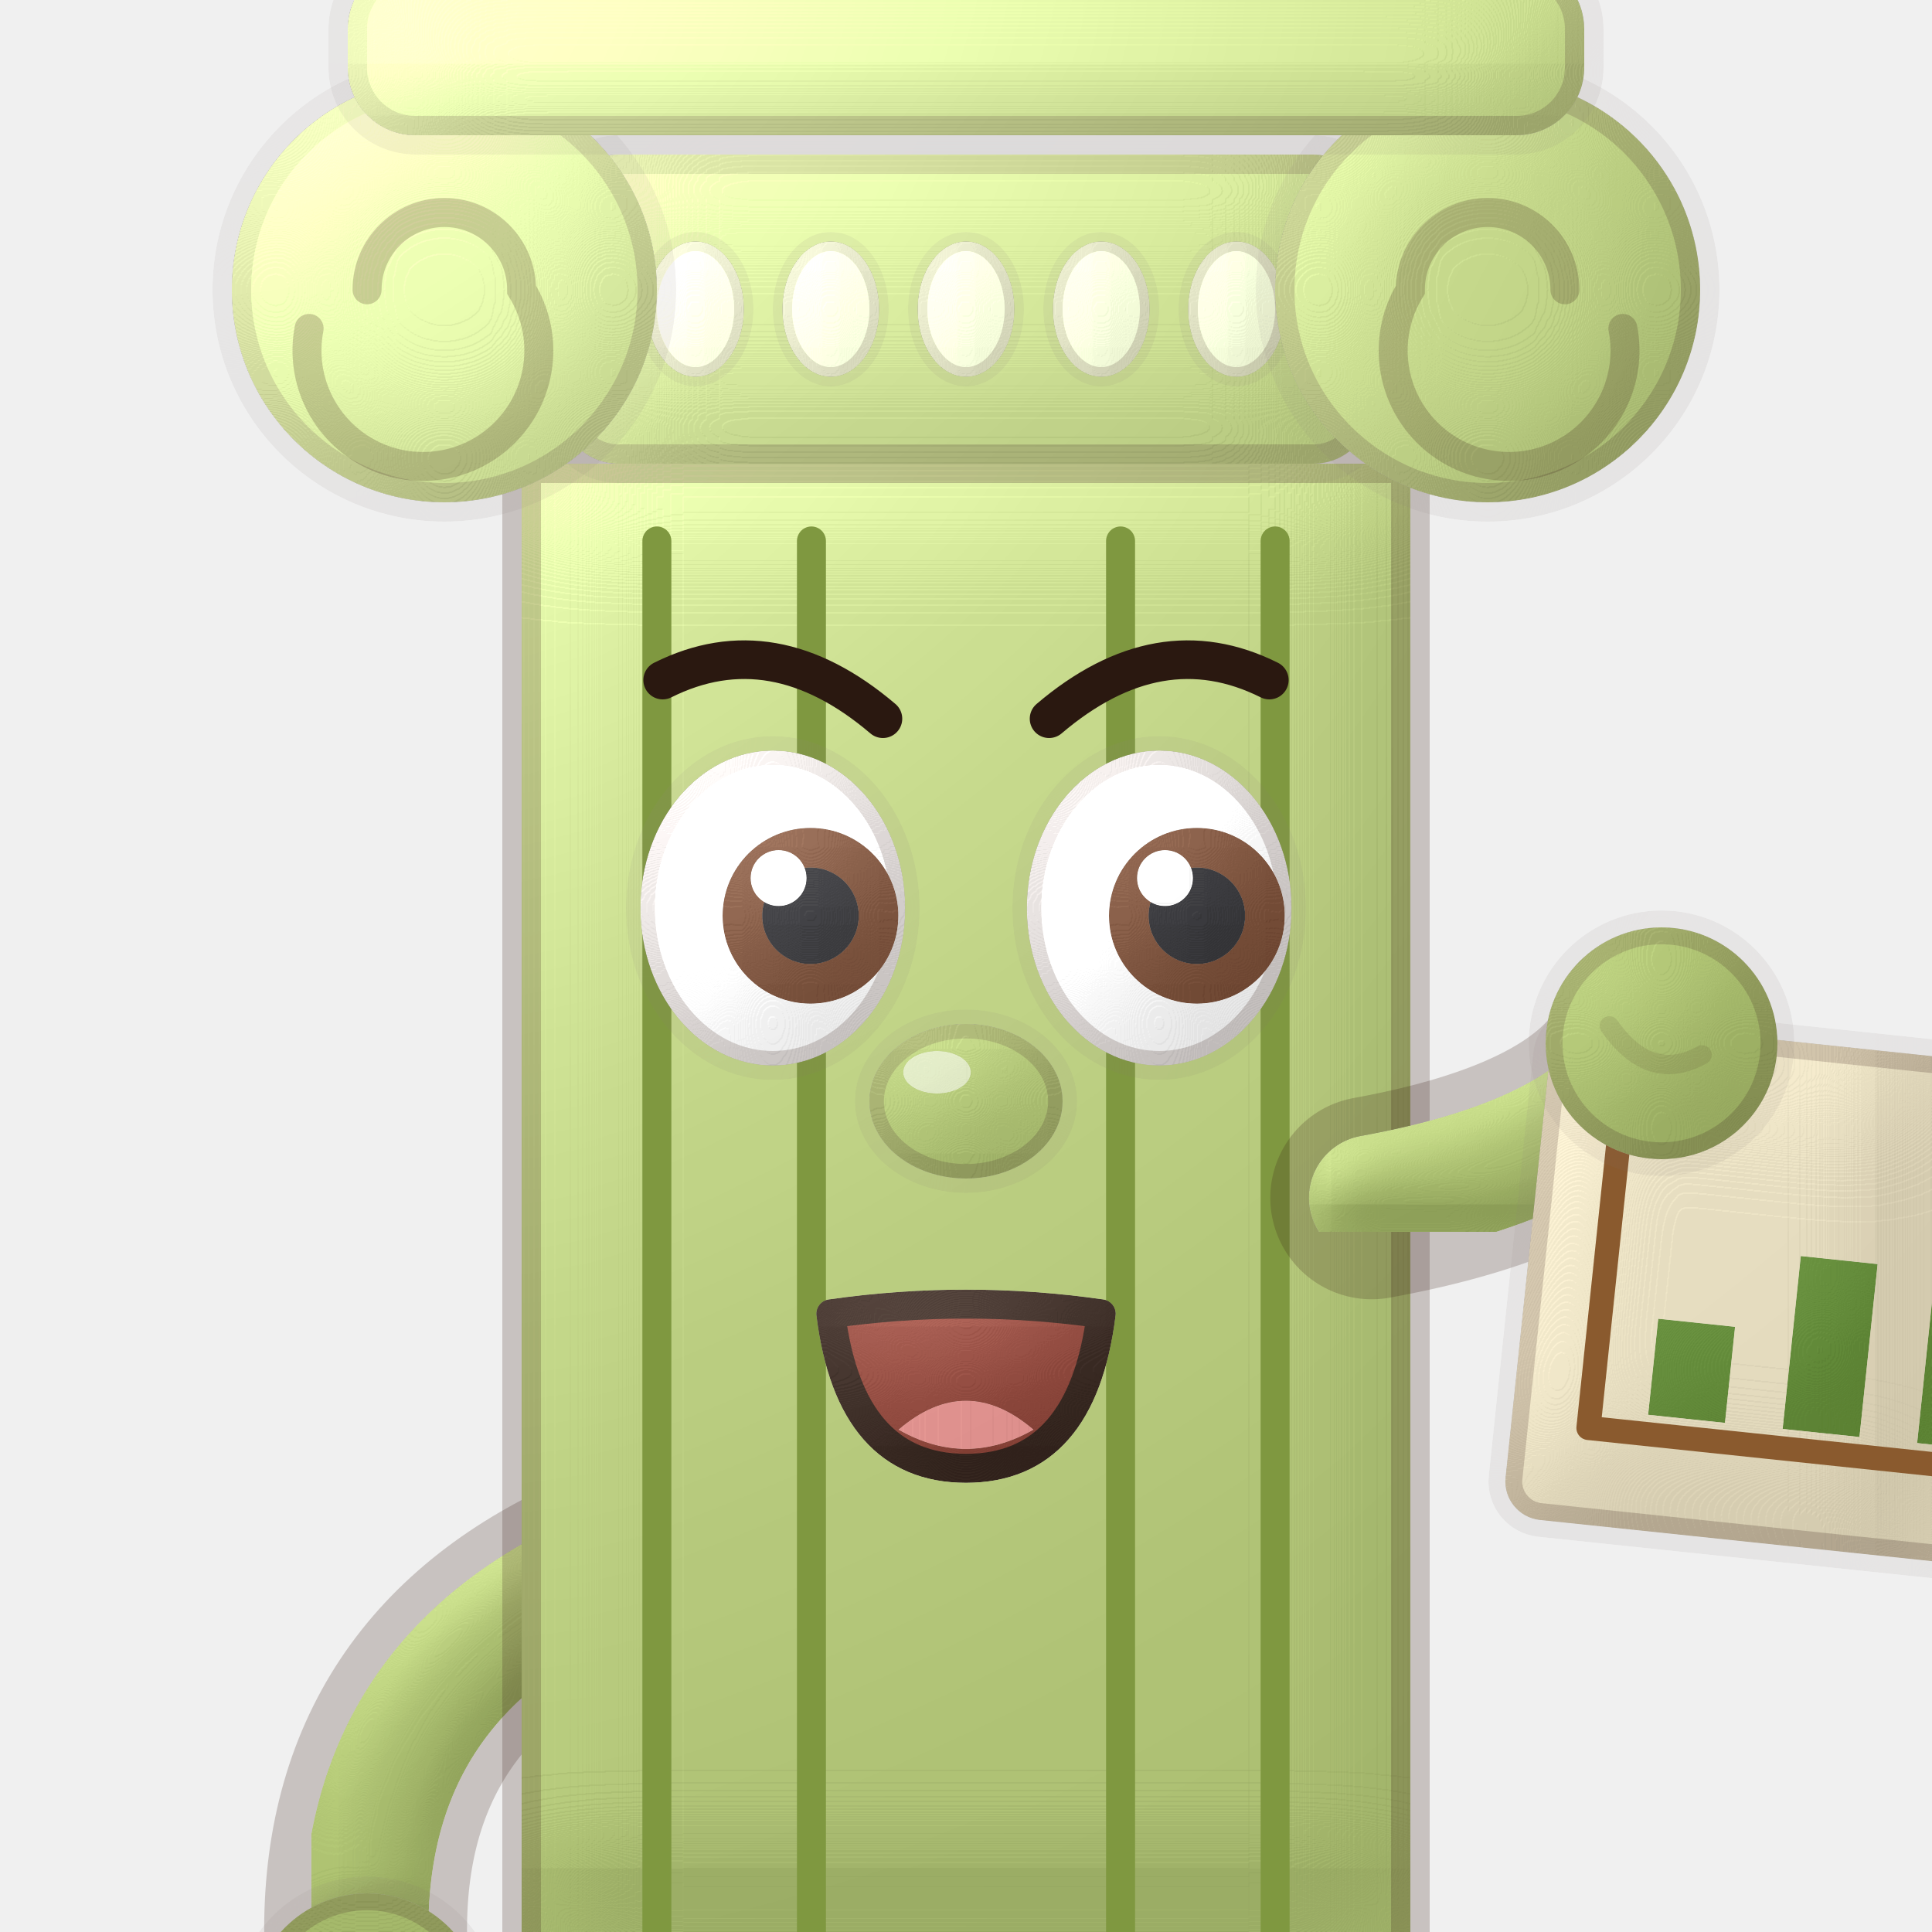
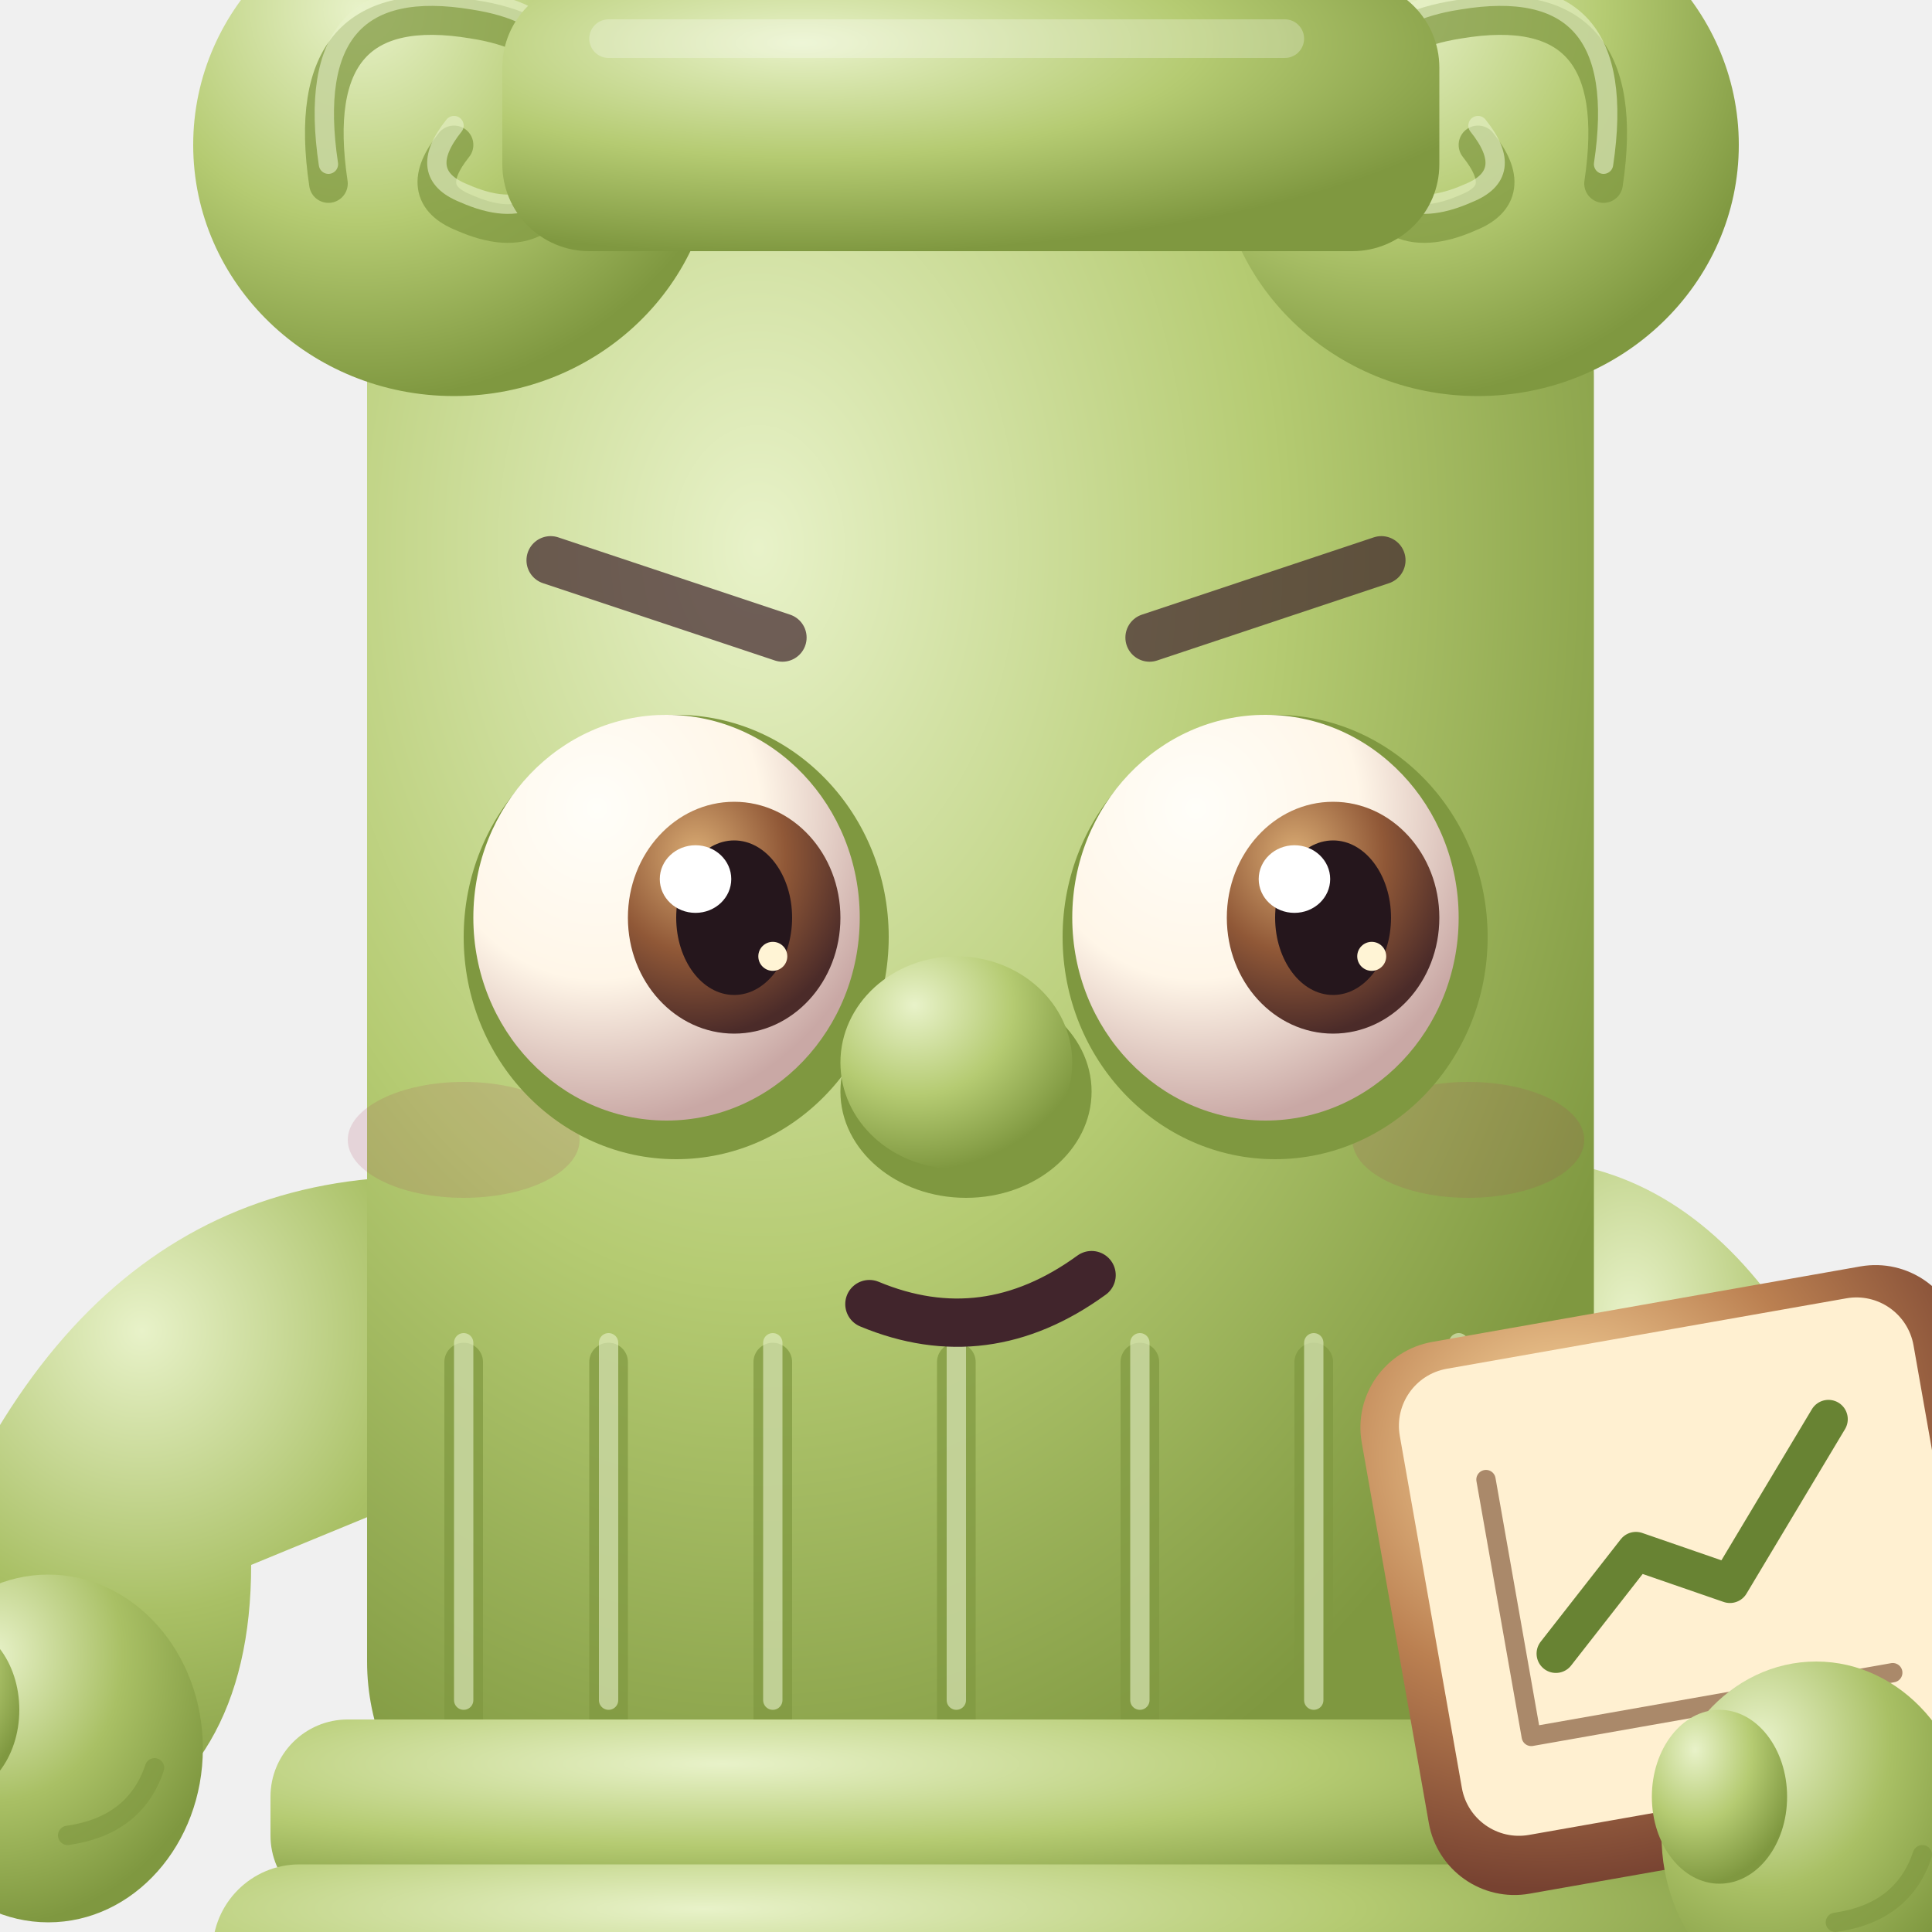
<svg xmlns="http://www.w3.org/2000/svg" viewBox="0 0 64 64" width="48" height="48" role="img" aria-label="Delphi, Analytics, running">
  <defs>
-     <filter id="sm-delphi-s" x="-50%" y="-50%" width="200%" height="200%">
-       <feGaussianBlur stdDeviation="6" />
-     </filter>
-     <filter id="sm-delphi-clay" x="-25%" y="-25%" width="150%" height="150%" color-interpolation-filters="sRGB">
-       <feGaussianBlur in="SourceAlpha" stdDeviation="7" result="b" />
-       <feDiffuseLighting in="b" surfaceScale="6" diffuseConstant="1.15" lighting-color="#fff" result="d">
-         <feDistantLight azimuth="235" elevation="48" />
-       </feDiffuseLighting>
-       <feComposite in="d" in2="SourceAlpha" operator="in" result="d2" />
-       <feBlend in="SourceGraphic" in2="d2" mode="multiply" result="m" />
-       <feSpecularLighting in="b" surfaceScale="6" specularConstant=".55" specularExponent="22" lighting-color="#fff" result="s">
-         <fePointLight x="40" y="20" z="260" />
-       </feSpecularLighting>
-       <feComposite in="s" in2="SourceAlpha" operator="in" result="s2" />
-       <feComposite in="m" in2="s2" operator="arithmetic" k2="1" k3=".85" result="lit" />
-       <feComposite in="lit" in2="SourceAlpha" operator="in" />
-     </filter>
-     <filter id="sm-delphi-tube" x="-25%" y="-25%" width="150%" height="150%" color-interpolation-filters="sRGB">
-       <feGaussianBlur in="SourceAlpha" stdDeviation="3" result="b" />
-       <feDiffuseLighting in="b" surfaceScale="4" diffuseConstant="1.15" lighting-color="#fff" result="d">
-         <feDistantLight azimuth="235" elevation="48" />
-       </feDiffuseLighting>
-       <feComposite in="d" in2="SourceAlpha" operator="in" result="d2" />
-       <feBlend in="SourceGraphic" in2="d2" mode="multiply" result="m" />
-       <feSpecularLighting in="b" surfaceScale="4" specularConstant=".55" specularExponent="22" lighting-color="#fff" result="s">
-         <fePointLight x="40" y="20" z="260" />
-       </feSpecularLighting>
-       <feComposite in="s" in2="SourceAlpha" operator="in" result="s2" />
-       <feComposite in="m" in2="s2" operator="arithmetic" k2="1" k3=".85" result="lit" />
-       <feComposite in="lit" in2="SourceAlpha" operator="in" />
-     </filter>
+     <radialGradient id="sm-delphi-clay" cx="32%" cy="23%" r="78%">
+       <stop offset="0" stop-color="#E8F2C9" />
+       <stop offset="0.54" stop-color="#B5CB72" />
+       <stop offset="1" stop-color="#7F9840" />
+     </radialGradient>
+     <radialGradient id="sm-delphi-arm" cx="32%" cy="23%" r="78%">
+       <stop offset="0" stop-color="#E8F2C9" />
+       <stop offset="0.54" stop-color="#A9C065" />
+       <stop offset="1" stop-color="#7F9840" />
+     </radialGradient>
+     <radialGradient id="sm-delphi-recess" cx="32%" cy="23%" r="78%">
+       <stop offset="0" stop-color="#7F9840" />
+       <stop offset="0.54" stop-color="#7F9840" />
+       <stop offset="1" stop-color="#594454" />
+     </radialGradient>
+     <radialGradient id="sm-delphi-boot" cx="32%" cy="23%" r="78%">
+       <stop offset="0" stop-color="#d39a69" />
+       <stop offset="0.54" stop-color="#966347" />
+       <stop offset="1" stop-color="#4a302d" />
+     </radialGradient>
+     <radialGradient id="sm-delphi-wood" cx="32%" cy="23%" r="78%">
+       <stop offset="0" stop-color="#ffe0a6" />
+       <stop offset="0.54" stop-color="#bb8051" />
+       <stop offset="1" stop-color="#774231" />
+     </radialGradient>
+     <radialGradient id="sm-delphi-gold" cx="32%" cy="23%" r="78%">
+       <stop offset="0" stop-color="#fff5bb" />
+       <stop offset="0.54" stop-color="#ebba54" />
+       <stop offset="1" stop-color="#aa612e" />
+     </radialGradient>
+     <radialGradient id="sm-delphi-red" cx="32%" cy="23%" r="78%">
+       <stop offset="0" stop-color="#ffb3a4" />
+       <stop offset="0.54" stop-color="#e47065" />
+       <stop offset="1" stop-color="#a53247" />
+     </radialGradient>
+     <radialGradient id="sm-delphi-white" cx="32%" cy="23%" r="78%">
+       <stop offset="0" stop-color="#fffef9" />
+       <stop offset="0.54" stop-color="#fff6e8" />
+       <stop offset="1" stop-color="#c9a8a5" />
+     </radialGradient>
+     <radialGradient id="sm-delphi-iris" cx="32%" cy="23%" r="78%">
+       <stop offset="0" stop-color="#d9ab73" />
+       <stop offset="0.54" stop-color="#905837" />
+       <stop offset="1" stop-color="#4b2b29" />
+     </radialGradient>
+     <radialGradient id="sm-delphi-floor">
+       <stop stop-color="#38252e" stop-opacity=".31" />
+       <stop offset=".55" stop-color="#483442" stop-opacity=".2" />
+       <stop offset="1" stop-color="#483442" stop-opacity="0" />
+     </radialGradient>
  </defs>
-   <g transform="scale(0.32) translate(-50 -76)">
-     <rect x="119" y="304" width="18" height="26" rx="6" fill="#A9C065" stroke="#3B2418" stroke-opacity=".22" stroke-width="3.5" filter="url(#sm-delphi-clay)" />
-     <rect x="163" y="304" width="18" height="26" rx="6" fill="#A9C065" stroke="#3B2418" stroke-opacity=".22" stroke-width="3.5" filter="url(#sm-delphi-clay)" />
-     <path d="M142 322 L116 322 L114 334 Q94 336 92 348 L92 352 L146 352 L146 338 Q146 328 142 322 Z" fill="#8A4E2B" stroke="#3B2418" stroke-opacity=".22" stroke-width="3.5" stroke-linejoin="round" filter="url(#sm-delphi-clay)" />
-     <path d="M146 348 L92 348 L92 355 L146 355 Z" fill="#5E3219" stroke="#3B2418" stroke-opacity=".22" stroke-width="3" stroke-linejoin="round" filter="url(#sm-delphi-clay)" />
-     <path d="M136 328 L122 334 M122 328 L136 334" fill="none" stroke="#E2B07A" stroke-width="2.5" stroke-linecap="round" stroke-linejoin="round" />
-     <path d="M158 322 L184 322 L186 334 Q206 336 208 348 L208 352 L154 352 L154 338 Q154 328 158 322 Z" fill="#8A4E2B" stroke="#3B2418" stroke-opacity=".22" stroke-width="3.5" stroke-linejoin="round" filter="url(#sm-delphi-clay)" />
-     <path d="M154 348 L208 348 L208 355 L154 355 Z" fill="#5E3219" stroke="#3B2418" stroke-opacity=".22" stroke-width="3" stroke-linejoin="round" filter="url(#sm-delphi-clay)" />
-     <path d="M164 328 L178 334 M178 328 L164 334" fill="none" stroke="#E2B07A" stroke-width="2.5" stroke-linecap="round" stroke-linejoin="round" />
-     <path d="M110 240 Q86 252 88 280" fill="none" stroke="#3B2418" stroke-opacity=".22" stroke-width="21" stroke-linecap="round" stroke-linejoin="round" />
-     <path d="M110 240 Q86 252 88 280" fill="none" stroke="#A9C065" stroke-width="13" stroke-linecap="round" stroke-linejoin="round" filter="url(#sm-delphi-tube)" />
-     <circle cx="88" cy="284" r="12" fill="#A9C065" stroke="#3B2418" stroke-opacity=".22" stroke-width="3.5" filter="url(#sm-delphi-clay)" />
-     <path d="M82.6 282.2 Q86.8 288.2 92.2 285.2" fill="none" stroke="#3B2418" stroke-opacity=".22" stroke-width="2" stroke-linecap="round" opacity=".5" />
-     <clipPath id="sm-delphi-c">
-       <path d="M104 124 L196 124 L196 284 L104 284 Z" />
-     </clipPath>
-     <path d="M104 124 L196 124 L196 284 L104 284 Z" fill="#B5CB72" filter="url(#sm-delphi-clay)" />
-     <g clip-path="url(#sm-delphi-c)">
-       <path d="M200 0 L340 0 L340 370 L196 370 Q230 200 200 0 Z" fill="#7F9840" opacity="0.32" filter="url(#sm-delphi-clay)" />
-       <path d="M0 0 L104 0 Q76 160 100 370 L0 370 Z" fill="#E8F2C9" opacity="0.4" filter="url(#sm-delphi-clay)" />
-       <path d="M118 132 L118 278 M134 132 L134 278 M166 132 L166 278 M182 132 L182 278" fill="none" stroke="#7F9840" stroke-width="3" stroke-linecap="round" stroke-linejoin="round" />
+   <g transform="scale(0.32) translate(-50 -63)">
+     <g transform="translate(119 302) rotate(-9) scale(1 1)">
+       <rect x="-13" y="-53" width="27" height="71" rx="13" fill="url(#sm-delphi-arm)" />
+       <path d="M-17-13Q-12-20 12-17Q23-17 21-6L20 23Q32 37 14 45H-27Q-45 44-42 29Q-41 12-22 11Z" fill="url(#sm-delphi-boot)" />
+       <path d="M-42 32Q-24 42 22 32Q27 46 12 47H-28Q-45 45-42 32Z" fill="#49302b" />
+       <path d="M-40 33Q-20 43 24 33" fill="none" stroke="#bd9169" stroke-width="2.7" stroke-linecap="round" stroke-linejoin="round" />
+       <path d="M-39 30Q-33 17-19 17M-15-10Q-4-15 13-10" fill="none" stroke="#f1bd89" stroke-width="3" opacity="0.55" stroke-linecap="round" stroke-linejoin="round" />
+       <ellipse cx="-15" cy="-3" rx="2.7" ry="2.7" fill="#3b2826" />
+       <ellipse cx="2" cy="-1" rx="2.7" ry="2.7" fill="#3b2826" />
+       <path d="M-15 -3l17 2" fill="none" stroke="#f4d3a6" stroke-width="2.5" stroke-linecap="round" stroke-linejoin="round" />
+       <ellipse cx="-17" cy="4" rx="2.7" ry="2.7" fill="#3b2826" />
+       <ellipse cx="0" cy="6" rx="2.7" ry="2.7" fill="#3b2826" />
+       <path d="M-17 4l17 2" fill="none" stroke="#f4d3a6" stroke-width="2.5" stroke-linecap="round" stroke-linejoin="round" />
+       <ellipse cx="-19" cy="11" rx="2.7" ry="2.7" fill="#3b2826" />
+       <ellipse cx="-2" cy="13" rx="2.7" ry="2.7" fill="#3b2826" />
+       <path d="M-19 11l17 2" fill="none" stroke="#f4d3a6" stroke-width="2.5" stroke-linecap="round" stroke-linejoin="round" />
+       <path d="M-10 17q-14 9-17 5M-10 17q8 4 10 11" fill="none" stroke="#dfad7d" stroke-width="2" opacity="0.7" stroke-linecap="round" stroke-linejoin="round" />
+       <path d="M-29 26l6 1m-9-5l4 1m36-3l5-1" fill="none" stroke="#d5a47a" stroke-width="1.5" opacity="0.65" stroke-linecap="round" stroke-linejoin="round" />
    </g>
-     <path d="M104 124 L196 124 L196 284 L104 284 Z" fill="none" stroke="#3B2418" stroke-opacity=".22" stroke-width="4" stroke-linecap="round" stroke-linejoin="round" />
-     <rect x="108" y="92" width="84" height="32" rx="6" fill="#B5CB72" stroke="#3B2418" stroke-opacity=".22" stroke-width="4" filter="url(#sm-delphi-clay)" />
-     <ellipse cx="122" cy="108" rx="5" ry="7" fill="#E8F2C9" stroke="#3B2418" stroke-opacity=".22" stroke-width="2" filter="url(#sm-delphi-clay)" />
-     <ellipse cx="136" cy="108" rx="5" ry="7" fill="#E8F2C9" stroke="#3B2418" stroke-opacity=".22" stroke-width="2" filter="url(#sm-delphi-clay)" />
-     <ellipse cx="150" cy="108" rx="5" ry="7" fill="#E8F2C9" stroke="#3B2418" stroke-opacity=".22" stroke-width="2" filter="url(#sm-delphi-clay)" />
-     <ellipse cx="164" cy="108" rx="5" ry="7" fill="#E8F2C9" stroke="#3B2418" stroke-opacity=".22" stroke-width="2" filter="url(#sm-delphi-clay)" />
-     <ellipse cx="178" cy="108" rx="5" ry="7" fill="#E8F2C9" stroke="#3B2418" stroke-opacity=".22" stroke-width="2" filter="url(#sm-delphi-clay)" />
-     <circle cx="96" cy="106" r="22" fill="#B5CB72" stroke="#3B2418" stroke-opacity=".22" stroke-width="4" filter="url(#sm-delphi-clay)" />
-     <path d="M96 106 m-8 0 a8 8 0 1 1 16 0 a12 12 0 1 1 -22 4" fill="none" stroke="#3B2418" stroke-opacity=".22" stroke-width="3" stroke-linecap="round" />
-     <circle cx="204" cy="106" r="22" fill="#B5CB72" stroke="#3B2418" stroke-opacity=".22" stroke-width="4" filter="url(#sm-delphi-clay)" />
-     <path d="M204 106 m8 0 a8 8 0 1 0 -16 0 a12 12 0 1 0 22 4" fill="none" stroke="#3B2418" stroke-opacity=".22" stroke-width="3" stroke-linecap="round" />
-     <rect x="86" y="72" width="128" height="18" rx="7" fill="#B5CB72" stroke="#3B2418" stroke-opacity=".22" stroke-width="4" filter="url(#sm-delphi-clay)" />
-     <rect x="94" y="282" width="112" height="14" rx="5" fill="#B5CB72" stroke="#3B2418" stroke-opacity=".22" stroke-width="4" filter="url(#sm-delphi-clay)" />
-     <rect x="88" y="294" width="124" height="12" rx="5" fill="#B5CB72" stroke="#3B2418" stroke-opacity=".22" stroke-width="4" filter="url(#sm-delphi-clay)" />
-     <ellipse cx="150" cy="190" rx="10" ry="8" fill="#A9C065" stroke="#3B2418" stroke-opacity=".22" stroke-width="3" filter="url(#sm-delphi-clay)" />
-     <ellipse cx="147" cy="187" rx="3.5" ry="2.2" fill="#fff" opacity=".55" filter="url(#sm-delphi-clay)" />
-     <g>
-       <ellipse cx="130" cy="170" rx="13.7" ry="16.3" fill="#fff" stroke="#3B2418" stroke-opacity=".22" stroke-width="3" filter="url(#sm-delphi-clay)" />
-       <circle cx="133.9" cy="170.8" r="9.1" fill="#6B3B22" filter="url(#sm-delphi-clay)" />
-       <circle cx="133.9" cy="170.8" r="5" fill="#1B1B1F" filter="url(#sm-delphi-clay)" />
-       <circle cx="130.6" cy="166.9" r="2.9" fill="#fff" filter="url(#sm-delphi-clay)" />
-       <ellipse cx="170" cy="170" rx="13.7" ry="16.3" fill="#fff" stroke="#3B2418" stroke-opacity=".22" stroke-width="3" filter="url(#sm-delphi-clay)" />
-       <circle cx="173.9" cy="170.8" r="9.1" fill="#6B3B22" filter="url(#sm-delphi-clay)" />
-       <circle cx="173.9" cy="170.8" r="5" fill="#1B1B1F" filter="url(#sm-delphi-clay)" />
-       <circle cx="170.6" cy="166.9" r="2.9" fill="#fff" filter="url(#sm-delphi-clay)" />
+     <g transform="translate(181 302) rotate(9) scale(-1 1)">
+       <rect x="-13" y="-53" width="27" height="71" rx="13" fill="url(#sm-delphi-arm)" />
+       <path d="M-17-13Q-12-20 12-17Q23-17 21-6L20 23Q32 37 14 45H-27Q-45 44-42 29Q-41 12-22 11Z" fill="url(#sm-delphi-boot)" />
+       <path d="M-42 32Q-24 42 22 32Q27 46 12 47H-28Q-45 45-42 32Z" fill="#49302b" />
+       <path d="M-40 33Q-20 43 24 33" fill="none" stroke="#bd9169" stroke-width="2.7" stroke-linecap="round" stroke-linejoin="round" />
+       <path d="M-39 30Q-33 17-19 17M-15-10Q-4-15 13-10" fill="none" stroke="#f1bd89" stroke-width="3" opacity="0.55" stroke-linecap="round" stroke-linejoin="round" />
+       <ellipse cx="-15" cy="-3" rx="2.7" ry="2.7" fill="#3b2826" />
+       <ellipse cx="2" cy="-1" rx="2.7" ry="2.7" fill="#3b2826" />
+       <path d="M-15 -3l17 2" fill="none" stroke="#f4d3a6" stroke-width="2.5" stroke-linecap="round" stroke-linejoin="round" />
+       <ellipse cx="-17" cy="4" rx="2.7" ry="2.7" fill="#3b2826" />
+       <ellipse cx="0" cy="6" rx="2.7" ry="2.7" fill="#3b2826" />
+       <path d="M-17 4l17 2" fill="none" stroke="#f4d3a6" stroke-width="2.5" stroke-linecap="round" stroke-linejoin="round" />
+       <ellipse cx="-19" cy="11" rx="2.7" ry="2.7" fill="#3b2826" />
+       <ellipse cx="-2" cy="13" rx="2.7" ry="2.7" fill="#3b2826" />
+       <path d="M-19 11l17 2" fill="none" stroke="#f4d3a6" stroke-width="2.5" stroke-linecap="round" stroke-linejoin="round" />
+       <path d="M-10 17q-14 9-17 5M-10 17q8 4 10 11" fill="none" stroke="#dfad7d" stroke-width="2" opacity="0.7" stroke-linecap="round" stroke-linejoin="round" />
+       <path d="M-29 26l6 1m-9-5l4 1m36-3l5-1" fill="none" stroke="#d5a47a" stroke-width="1.5" opacity="0.65" stroke-linecap="round" stroke-linejoin="round" />
    </g>
-     <path d="M118.6 146.4 Q130 140.7 141.4 150.4 M181.4 146.4 Q170 140.7 158.6 150.4" fill="none" stroke="#2A1810" stroke-width="4" stroke-linecap="round" />
-     <path d="M136 212 Q150 210 164 212 Q162 228 150 228 Q138 228 136 212 Z" fill="#8E3B2E" stroke="#2A1810" stroke-width="3" stroke-linejoin="round" filter="url(#sm-delphi-clay)" />
-     <path d="M143 224 Q150 218 157 224 Q150 228 143 224 Z" fill="#E58A86" filter="url(#sm-delphi-clay)" />
-     <path d="M192 200 Q214 196 220 186" fill="none" stroke="#3B2418" stroke-opacity=".22" stroke-width="21" stroke-linecap="round" stroke-linejoin="round" />
-     <path d="M192 200 Q214 196 220 186" fill="none" stroke="#A9C065" stroke-width="13" stroke-linecap="round" stroke-linejoin="round" filter="url(#sm-delphi-tube)" />
-     <g transform="rotate(6 236 210)">
-       <rect x="208" y="184" width="58" height="52" rx="4" fill="#F6EBC9" stroke="#3B2418" stroke-opacity=".22" stroke-width="3.5" filter="url(#sm-delphi-clay)" />
-       <path d="M216 226 L258 226 M216 226 L216 192" fill="none" stroke="#8A5A2E" stroke-width="2.5" stroke-linecap="round" stroke-linejoin="round" />
-       <path d="M222 224 L222 214 L230 214 L230 224 Z M236 224 L236 206 L244 206 L244 224 Z M250 224 L250 196 L258 196 L258 224 Z" fill="#5E8C2E" filter="url(#sm-delphi-clay)" />
+     <path d="M111 187Q65 176 45 220Q37 249 59 254Q76 247 76 225L110 211Z" fill="url(#sm-delphi-arm)" />
+     <path d="M207 183Q238 183 250 240L232 255Q219 209 204 222Z" fill="url(#sm-delphi-arm)" />
+     <rect x="88" y="78" width="127" height="181" rx="24" fill="url(#sm-delphi-clay)" />
+     <path d="M98 204v37" fill="none" stroke="#7F9840" stroke-width="4" opacity="0.73" stroke-linecap="round" stroke-linejoin="round" />
+     <g transform="translate(0 -2)">
+       <path d="M98 204v37" fill="none" stroke="#E8F2C9" stroke-width="2" opacity="0.6" stroke-linecap="round" stroke-linejoin="round" />
    </g>
-     <circle cx="222" cy="184" r="12" fill="#A9C065" stroke="#3B2418" stroke-opacity=".22" stroke-width="3.5" filter="url(#sm-delphi-clay)" />
-     <path d="M216.6 182.2 Q220.8 188.2 226.2 185.2" fill="none" stroke="#3B2418" stroke-opacity=".22" stroke-width="2" stroke-linecap="round" opacity=".5" />
+     <path d="M113 204v37" fill="none" stroke="#7F9840" stroke-width="4" opacity="0.73" stroke-linecap="round" stroke-linejoin="round" />
+     <g transform="translate(0 -2)">
+       <path d="M113 204v37" fill="none" stroke="#E8F2C9" stroke-width="2" opacity="0.6" stroke-linecap="round" stroke-linejoin="round" />
+     </g>
+     <path d="M130 204v37" fill="none" stroke="#7F9840" stroke-width="4" opacity="0.73" stroke-linecap="round" stroke-linejoin="round" />
+     <g transform="translate(0 -2)">
+       <path d="M130 204v37" fill="none" stroke="#E8F2C9" stroke-width="2" opacity="0.6" stroke-linecap="round" stroke-linejoin="round" />
+     </g>
+     <path d="M149 204v37" fill="none" stroke="#7F9840" stroke-width="4" opacity="0.73" stroke-linecap="round" stroke-linejoin="round" />
+     <g transform="translate(0 -2)">
+       <path d="M149 204v37" fill="none" stroke="#E8F2C9" stroke-width="2" opacity="0.6" stroke-linecap="round" stroke-linejoin="round" />
+     </g>
+     <path d="M168 204v37" fill="none" stroke="#7F9840" stroke-width="4" opacity="0.73" stroke-linecap="round" stroke-linejoin="round" />
+     <g transform="translate(0 -2)">
+       <path d="M168 204v37" fill="none" stroke="#E8F2C9" stroke-width="2" opacity="0.6" stroke-linecap="round" stroke-linejoin="round" />
+     </g>
+     <path d="M186 204v37" fill="none" stroke="#7F9840" stroke-width="4" opacity="0.73" stroke-linecap="round" stroke-linejoin="round" />
+     <g transform="translate(0 -2)">
+       <path d="M186 204v37" fill="none" stroke="#E8F2C9" stroke-width="2" opacity="0.6" stroke-linecap="round" stroke-linejoin="round" />
+     </g>
+     <path d="M201 204v37" fill="none" stroke="#7F9840" stroke-width="4" opacity="0.73" stroke-linecap="round" stroke-linejoin="round" />
+     <g transform="translate(0 -2)">
+       <path d="M201 204v37" fill="none" stroke="#E8F2C9" stroke-width="2" opacity="0.6" stroke-linecap="round" stroke-linejoin="round" />
+     </g>
+     <ellipse cx="97" cy="78" rx="27" ry="26" fill="url(#sm-delphi-clay)" />
+     <g transform="translate(97 78) scale(1 1)">
+       <path d="M-13 4Q-16-16 2-13Q15-11 12 1Q10 11 1 7Q-4 5 0 0" fill="none" stroke="#7F9840" stroke-width="4" opacity="0.73" stroke-linecap="round" stroke-linejoin="round" />
+       <g transform="translate(0 -2)">
+         <path d="M-13 4Q-16-16 2-13Q15-11 12 1Q10 11 1 7Q-4 5 0 0" fill="none" stroke="#E8F2C9" stroke-width="2" opacity="0.6" stroke-linecap="round" stroke-linejoin="round" />
+       </g>
+     </g>
+     <ellipse cx="203" cy="78" rx="27" ry="26" fill="url(#sm-delphi-clay)" />
+     <g transform="translate(203 78) scale(-1 1)">
+       <path d="M-13 4Q-16-16 2-13Q15-11 12 1Q10 11 1 7Q-4 5 0 0" fill="none" stroke="#7F9840" stroke-width="4" opacity="0.73" stroke-linecap="round" stroke-linejoin="round" />
+       <g transform="translate(0 -2)">
+         <path d="M-13 4Q-16-16 2-13Q15-11 12 1Q10 11 1 7Q-4 5 0 0" fill="none" stroke="#E8F2C9" stroke-width="2" opacity="0.6" stroke-linecap="round" stroke-linejoin="round" />
+       </g>
+     </g>
+     <rect x="102" y="61" width="97" height="28" rx="9" fill="url(#sm-delphi-clay)" />
+     <path d="M113 67H183" fill="none" stroke="white" stroke-width="4" opacity="0.26" stroke-linecap="round" stroke-linejoin="round" />
+     <rect x="78" y="241" width="146" height="20" rx="8" fill="url(#sm-delphi-clay)" />
+     <rect x="72" y="256" width="159" height="20" rx="9" fill="url(#sm-delphi-clay)" />
+     <ellipse cx="55" cy="244" rx="16" ry="18" fill="url(#sm-delphi-arm)" />
+     <ellipse cx="45" cy="240" rx="7" ry="9" fill="url(#sm-delphi-clay)" />
+     <path d="M57 253q7 -1 9 -7" fill="none" stroke="#7F9840" stroke-width="2" opacity="0.65" stroke-linecap="round" stroke-linejoin="round" />
+     <g transform="translate(150 158)">
+       <ellipse cx="-52" cy="23" rx="12" ry="6" fill="#a63655" opacity=".15" />
+       <ellipse cx="52" cy="23" rx="12" ry="6" fill="#a63655" opacity=".15" />
+       <g>
+         <g transform="translate(-31 0)">
+           <path d="M-12 -37L12 -29" fill="none" stroke="#41252C" stroke-width="5" opacity="0.72" stroke-linecap="round" stroke-linejoin="round" />
+           <ellipse cx="1" cy="2" rx="22" ry="23" fill="#7F9840" />
+           <ellipse cx="0" cy="0" rx="20" ry="21" fill="url(#sm-delphi-white)" />
+           <ellipse cx="7" cy="0" rx="11" ry="12" fill="url(#sm-delphi-iris)" />
+           <ellipse cx="7" cy="0" rx="6" ry="8" fill="#25161c" />
+           <ellipse cx="3" cy="-4" rx="3.7" ry="3.5" fill="white" />
+           <ellipse cx="11" cy="4" rx="1.5" ry="1.5" fill="#fff4d5" />
+         </g>
+         <g transform="translate(31 0)">
+           <path d="M-12 -29L12 -37" fill="none" stroke="#41252C" stroke-width="5" opacity="0.72" stroke-linecap="round" stroke-linejoin="round" />
+           <ellipse cx="1" cy="2" rx="22" ry="23" fill="#7F9840" />
+           <ellipse cx="0" cy="0" rx="20" ry="21" fill="url(#sm-delphi-white)" />
+           <ellipse cx="7" cy="0" rx="11" ry="12" fill="url(#sm-delphi-iris)" />
+           <ellipse cx="7" cy="0" rx="6" ry="8" fill="#25161c" />
+           <ellipse cx="3" cy="-4" rx="3.7" ry="3.5" fill="white" />
+           <ellipse cx="11" cy="4" rx="1.5" ry="1.5" fill="#fff4d5" />
+         </g>
+       </g>
+       <ellipse cx="0" cy="18" rx="13" ry="11" fill="#7F9840" />
+       <ellipse cx="-1" cy="15" rx="12" ry="11" fill="url(#sm-delphi-clay)" />
+       <path d="M-10 40Q2 45 13 37" fill="none" stroke="#41252C" stroke-width="5" stroke-linecap="round" stroke-linejoin="round" />
+     </g>
+     <g transform="rotate(-10 223 227)">
+       <rect x="194" y="198" width="63" height="58" rx="9" fill="url(#sm-delphi-wood)" />
+       <rect x="198" y="201" width="54" height="49" rx="6" fill="#fff0d1" />
+       <path d="M206 213V240H244" fill="none" stroke="#aa896a" stroke-width="2" stroke-linecap="round" stroke-linejoin="round" />
+       <path d="M210 232L220 223L229 228L242 213" fill="none" stroke="#688333" stroke-width="4" stroke-linecap="round" stroke-linejoin="round" />
+     </g>
+     <ellipse cx="238" cy="253" rx="16" ry="18" fill="url(#sm-delphi-arm)" />
+     <ellipse cx="228" cy="249" rx="7" ry="9" fill="url(#sm-delphi-clay)" />
+     <path d="M240 262q7 -1 9 -7" fill="none" stroke="#7F9840" stroke-width="2" opacity="0.65" stroke-linecap="round" stroke-linejoin="round" />
  </g>
</svg>
